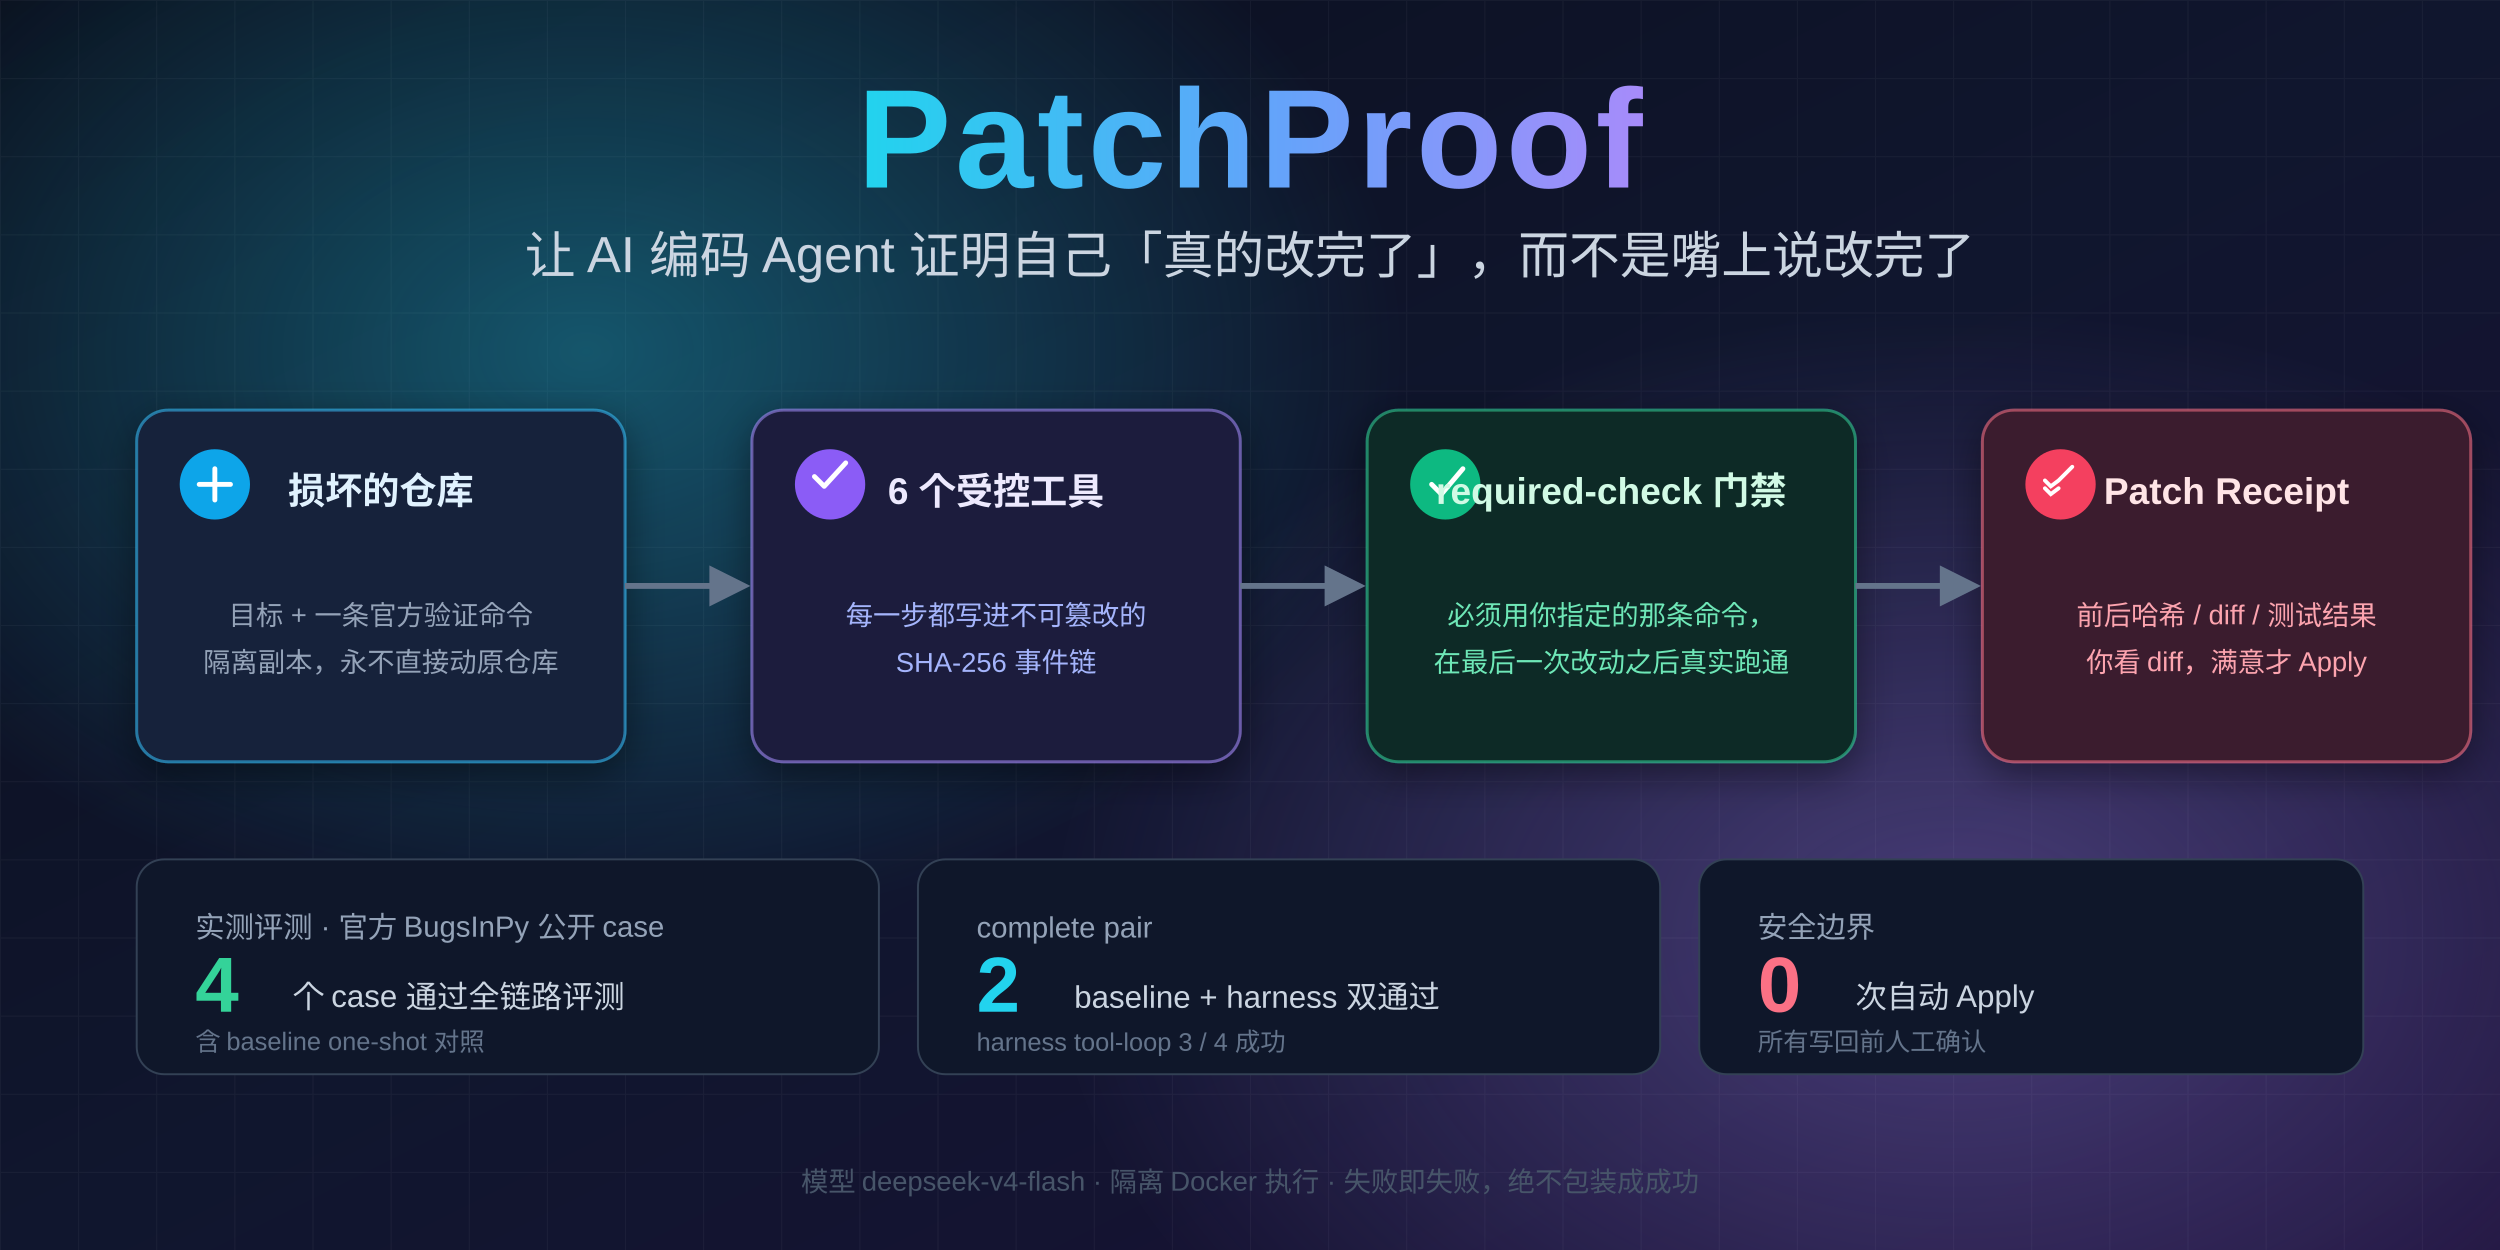
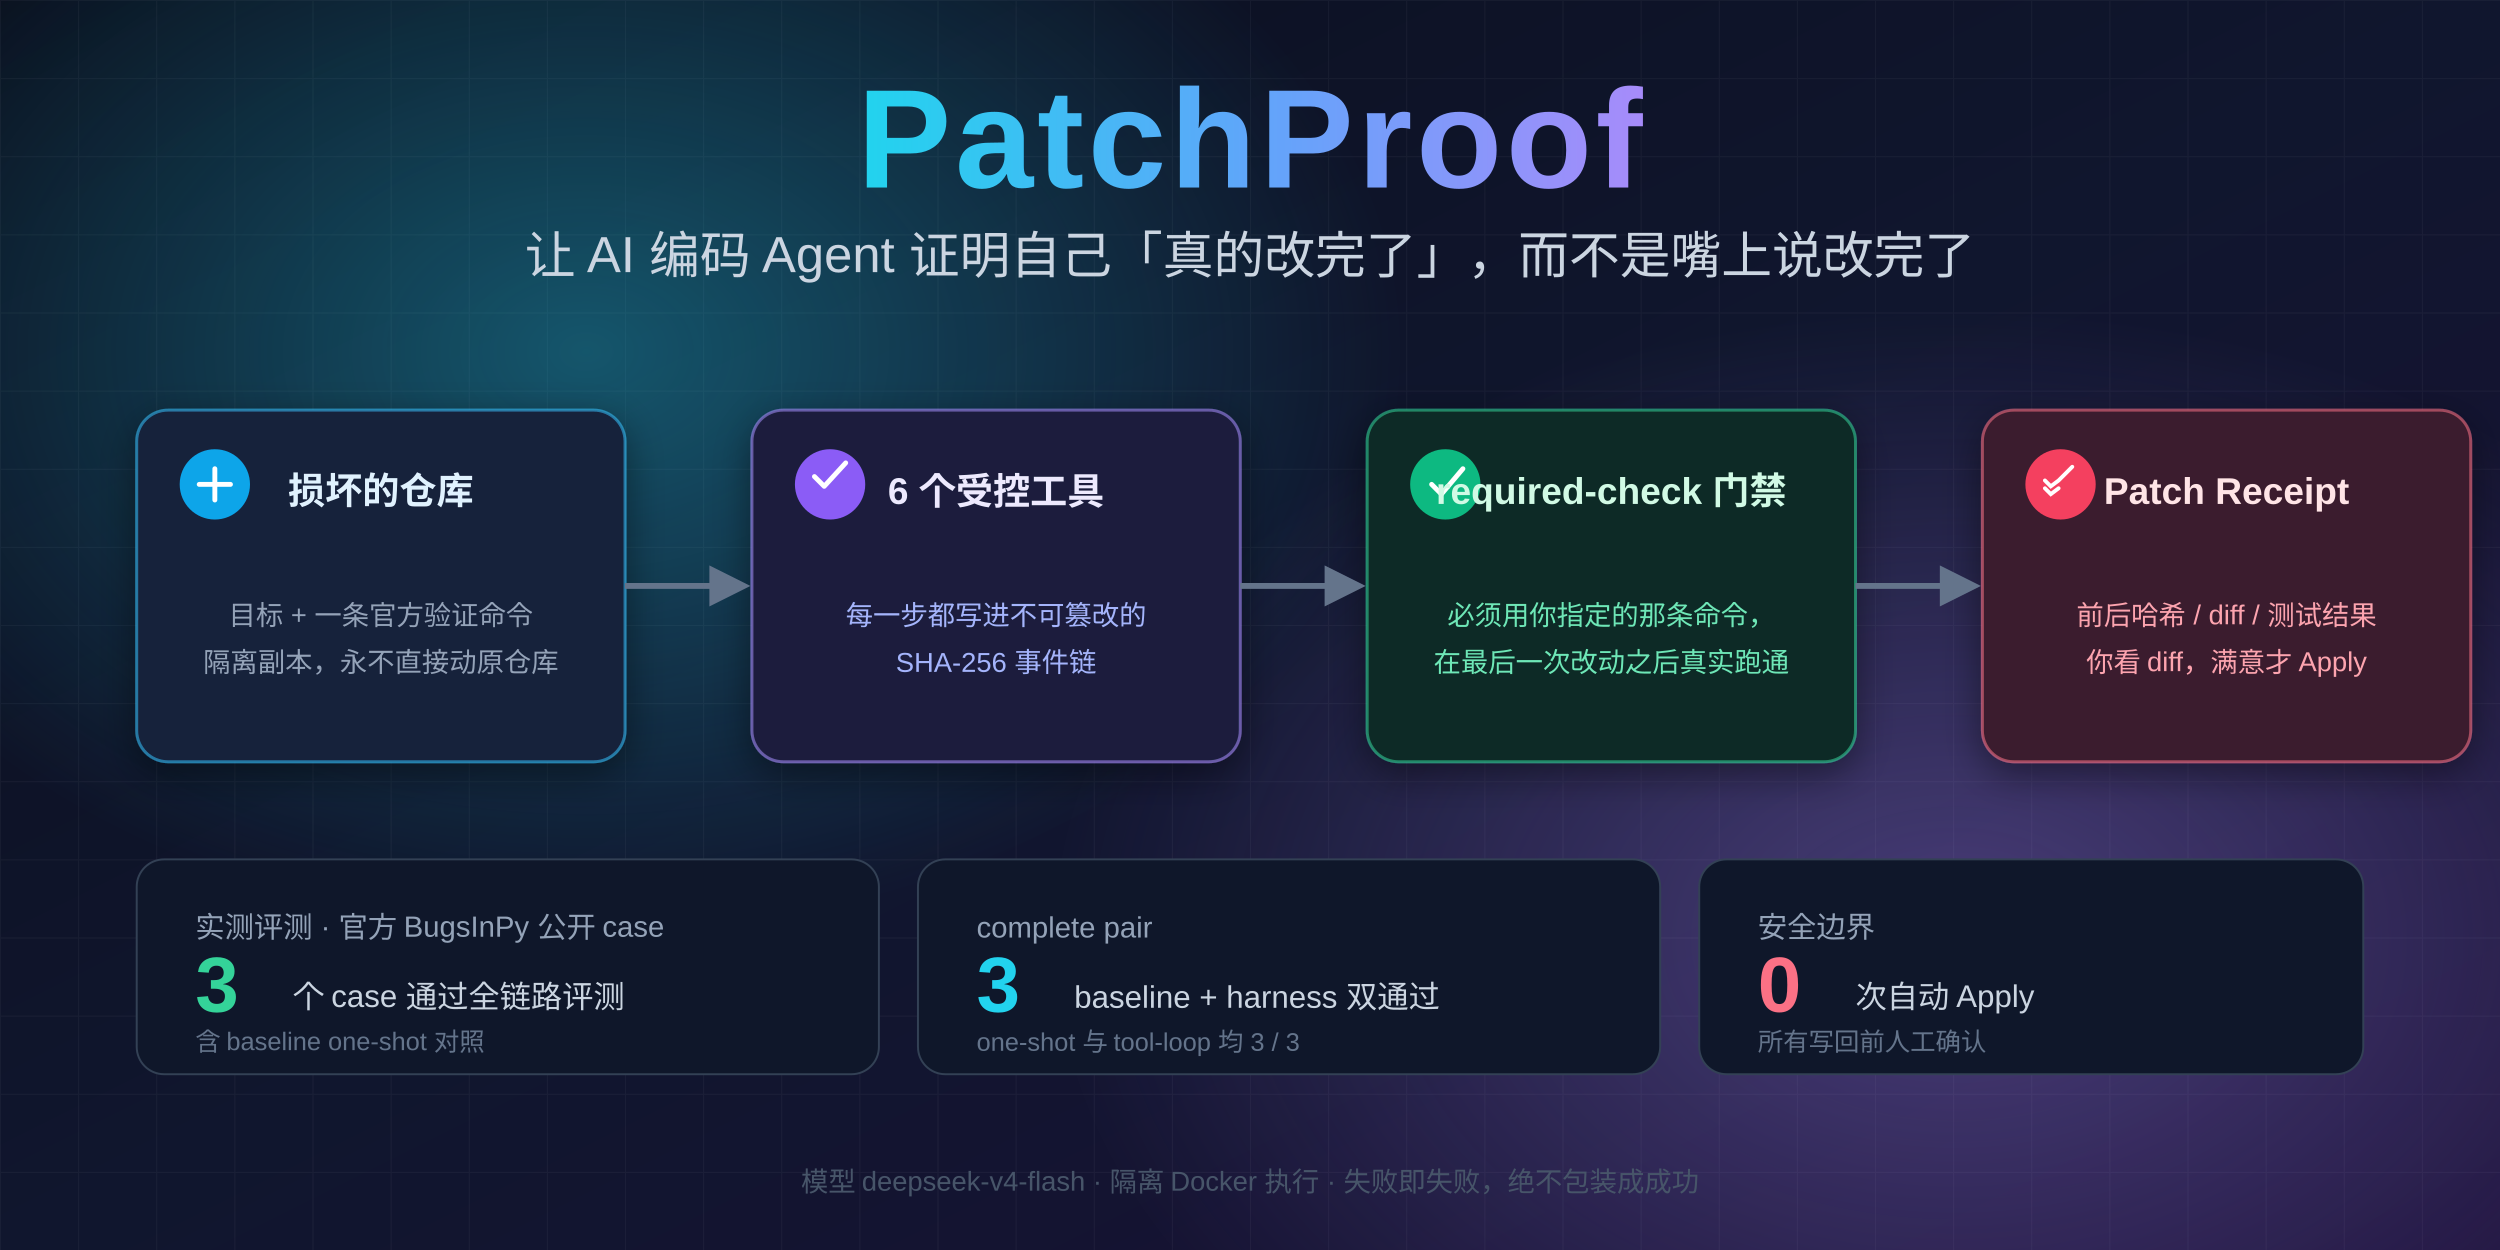
<svg xmlns="http://www.w3.org/2000/svg" width="1280" height="640" viewBox="0 0 1280 640" font-family="'Segoe UI', 'Helvetica Neue', Arial, sans-serif">
  <defs>
    <linearGradient id="bg" x1="0" y1="0" x2="1" y2="1">
      <stop offset="0" stop-color="#0a0e1c" />
      <stop offset="0.5" stop-color="#10162e" />
      <stop offset="1" stop-color="#1a1036" />
    </linearGradient>
    <radialGradient id="glowCyan" cx="0.5" cy="0.5" r="0.5">
      <stop offset="0" stop-color="#22d3ee" stop-opacity="0.35" />
      <stop offset="1" stop-color="#22d3ee" stop-opacity="0" />
    </radialGradient>
    <radialGradient id="glowViolet" cx="0.5" cy="0.5" r="0.5">
      <stop offset="0" stop-color="#a78bfa" stop-opacity="0.35" />
      <stop offset="1" stop-color="#a78bfa" stop-opacity="0" />
    </radialGradient>
    <linearGradient id="title" x1="0" y1="0" x2="1" y2="0">
      <stop offset="0" stop-color="#22d3ee" />
      <stop offset="0.5" stop-color="#60a5fa" />
      <stop offset="1" stop-color="#a78bfa" />
    </linearGradient>
    <pattern id="grid" width="40" height="40" patternUnits="userSpaceOnUse">
      <path d="M 40 0 L 0 0 0 40" fill="none" stroke="#ffffff" stroke-opacity="0.04" stroke-width="1" />
    </pattern>
    <filter id="shadow" x="-30%" y="-30%" width="160%" height="160%">
      <feDropShadow dx="0" dy="6" stdDeviation="10" flood-color="#000000" flood-opacity="0.45" />
    </filter>
  </defs>
  <rect width="1280" height="640" fill="url(#bg)" />
  <rect width="1280" height="640" fill="url(#grid)" />
  <ellipse cx="300" cy="180" rx="420" ry="300" fill="url(#glowCyan)" />
  <ellipse cx="1000" cy="480" rx="460" ry="320" fill="url(#glowViolet)" />
  <text x="640" y="96" text-anchor="middle" font-size="72" font-weight="800" fill="url(#title)" letter-spacing="2">PatchProof</text>
  <text x="640" y="140" text-anchor="middle" font-size="26" fill="#cbd5e1" font-weight="300">让 AI 编码 Agent 证明自己「真的改完了」，而不是嘴上说改完了</text>
  <g filter="url(#shadow)">
    <rect x="70" y="210" width="250" height="180" rx="16" fill="#16203a" stroke="#38bdf8" stroke-opacity="0.55" stroke-width="1.5" />
    <circle cx="110" cy="248" r="18" fill="#0ea5e9" />
    <path d="M 102 248 h 16 M 110 240 v 16" stroke="#ffffff" stroke-width="2.5" stroke-linecap="round" />
    <text x="195" y="258" text-anchor="middle" font-size="19" font-weight="700" fill="#e0f2fe">损坏的仓库</text>
    <text x="195" y="320" text-anchor="middle" font-size="14" fill="#94a3b8">目标 + 一条官方验证命令</text>
    <text x="195" y="344" text-anchor="middle" font-size="14" fill="#94a3b8">隔离副本，永不直接动原仓库</text>
    <rect x="385" y="210" width="250" height="180" rx="16" fill="#1a1f3d" stroke="#a78bfa" stroke-opacity="0.55" stroke-width="1.5" />
    <circle cx="425" cy="248" r="18" fill="#8b5cf6" />
    <path d="M 417 244 l 5 5 11 -12" stroke="#ffffff" stroke-width="2.5" stroke-linecap="round" stroke-linejoin="round" fill="none" />
    <text x="510" y="258" text-anchor="middle" font-size="19" font-weight="700" fill="#ede9fe">6 个受控工具</text>
    <text x="510" y="320" text-anchor="middle" font-size="14" fill="#a5b4fc">每一步都写进不可篡改的</text>
    <text x="510" y="344" text-anchor="middle" font-size="14" fill="#a5b4fc">SHA-256 事件链</text>
    <rect x="700" y="210" width="250" height="180" rx="16" fill="#0d2b26" stroke="#34d399" stroke-opacity="0.55" stroke-width="1.5" />
    <circle cx="740" cy="248" r="18" fill="#10b981" />
    <path d="M 733 248 l 5 5 11 -13" stroke="#ffffff" stroke-width="2.5" stroke-linecap="round" stroke-linejoin="round" fill="none" />
    <text x="825" y="258" text-anchor="middle" font-size="19" font-weight="700" fill="#d1fae5">required-check 门禁</text>
    <text x="825" y="320" text-anchor="middle" font-size="14" fill="#6ee7b7">必须用你指定的那条命令，</text>
    <text x="825" y="344" text-anchor="middle" font-size="14" fill="#6ee7b7">在最后一次改动之后真实跑通</text>
    <rect x="1015" y="210" width="250" height="180" rx="16" fill="#3b1d2e" stroke="#fb7185" stroke-opacity="0.55" stroke-width="1.5" />
    <circle cx="1055" cy="248" r="18" fill="#f43f5e" />
    <path d="M 1047 246 l 3 3 4 -3 7 -7 M 1047 250 l 3 3 4 -3" stroke="#ffffff" stroke-width="2" stroke-linecap="round" fill="none" />
    <text x="1140" y="258" text-anchor="middle" font-size="19" font-weight="700" fill="#ffe4e6">Patch Receipt</text>
    <text x="1140" y="320" text-anchor="middle" font-size="14" fill="#fda4af">前后哈希 / diff / 测试结果</text>
    <text x="1140" y="344" text-anchor="middle" font-size="14" fill="#fda4af">你看 diff，满意才 Apply</text>
  </g>
  <defs>
    <marker id="arrow" viewBox="0 0 10 10" refX="8" refY="5" markerWidth="7" markerHeight="7" orient="auto-start-reverse">
      <path d="M 0 0 L 10 5 L 0 10 z" fill="#64748b" />
    </marker>
  </defs>
  <line x1="320" y1="300" x2="380" y2="300" stroke="#64748b" stroke-width="3" marker-end="url(#arrow)" />
  <line x1="635" y1="300" x2="695" y2="300" stroke="#64748b" stroke-width="3" marker-end="url(#arrow)" />
  <line x1="950" y1="300" x2="1010" y2="300" stroke="#64748b" stroke-width="3" marker-end="url(#arrow)" />
  <g>
    <rect x="70" y="440" width="380" height="110" rx="14" fill="#0f172a" stroke="#334155" stroke-width="1" />
    <text x="100" y="480" font-size="15" fill="#94a3b8">实测评测 · 官方 BugsInPy 公开 case</text>
-     <text x="100" y="518" font-size="40" font-weight="800" fill="#34d399">4</text>
+     <text x="100" y="518" font-size="40" font-weight="800" fill="#34d399">3</text>
    <text x="150" y="516" font-size="16" fill="#cbd5e1">个 case 通过全链路评测</text>
    <text x="100" y="538" font-size="13" fill="#64748b">含 baseline one-shot 对照</text>
    <rect x="470" y="440" width="380" height="110" rx="14" fill="#0f172a" stroke="#334155" stroke-width="1" />
    <text x="500" y="480" font-size="15" fill="#94a3b8">complete pair</text>
-     <text x="500" y="518" font-size="40" font-weight="800" fill="#22d3ee">2</text>
+     <text x="500" y="518" font-size="40" font-weight="800" fill="#22d3ee">3</text>
    <text x="550" y="516" font-size="16" fill="#cbd5e1">baseline + harness 双通过</text>
-     <text x="500" y="538" font-size="13" fill="#64748b">harness tool-loop 3 / 4 成功</text>
+     <text x="500" y="538" font-size="13" fill="#64748b">one-shot 与 tool-loop 均 3 / 3</text>
    <rect x="870" y="440" width="340" height="110" rx="14" fill="#0f172a" stroke="#334155" stroke-width="1" />
    <text x="900" y="480" font-size="15" fill="#94a3b8">安全边界</text>
    <text x="900" y="518" font-size="40" font-weight="800" fill="#fb7185">0</text>
    <text x="950" y="516" font-size="16" fill="#cbd5e1">次自动 Apply</text>
    <text x="900" y="538" font-size="13" fill="#64748b">所有写回前人工确认</text>
  </g>
  <text x="640" y="610" text-anchor="middle" font-size="14" fill="#475569">模型 deepseek-v4-flash · 隔离 Docker 执行 · 失败即失败，绝不包装成成功</text>
</svg>
